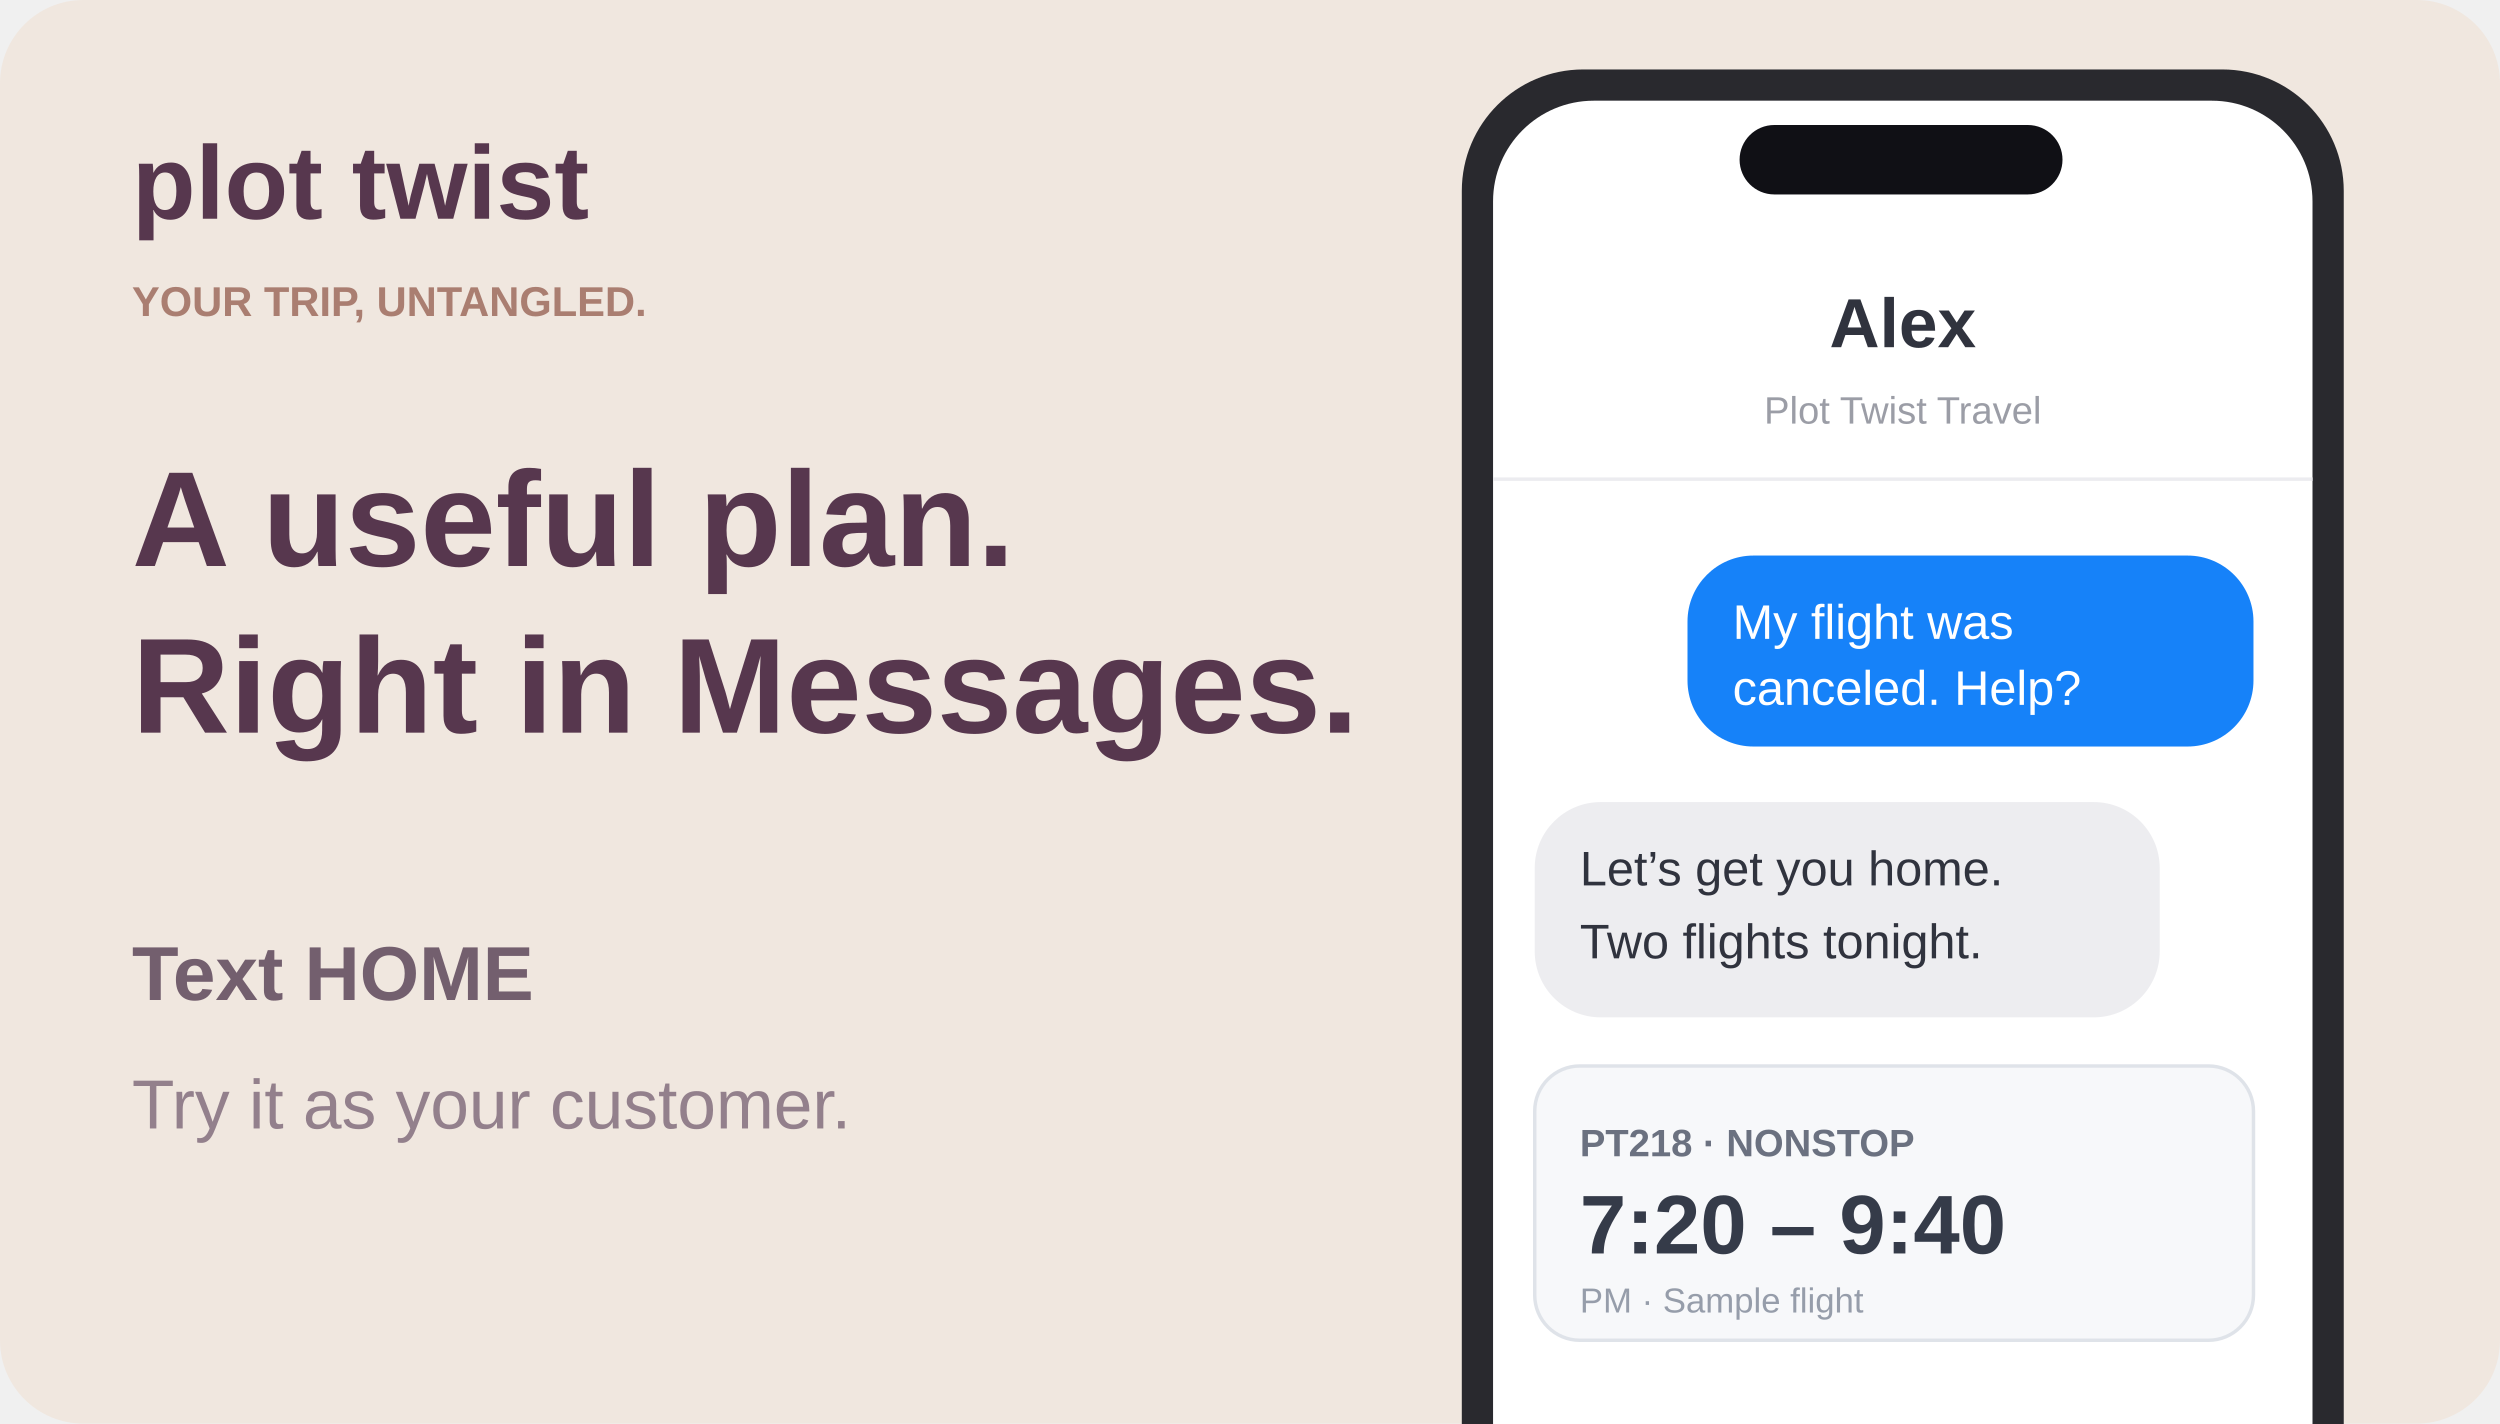
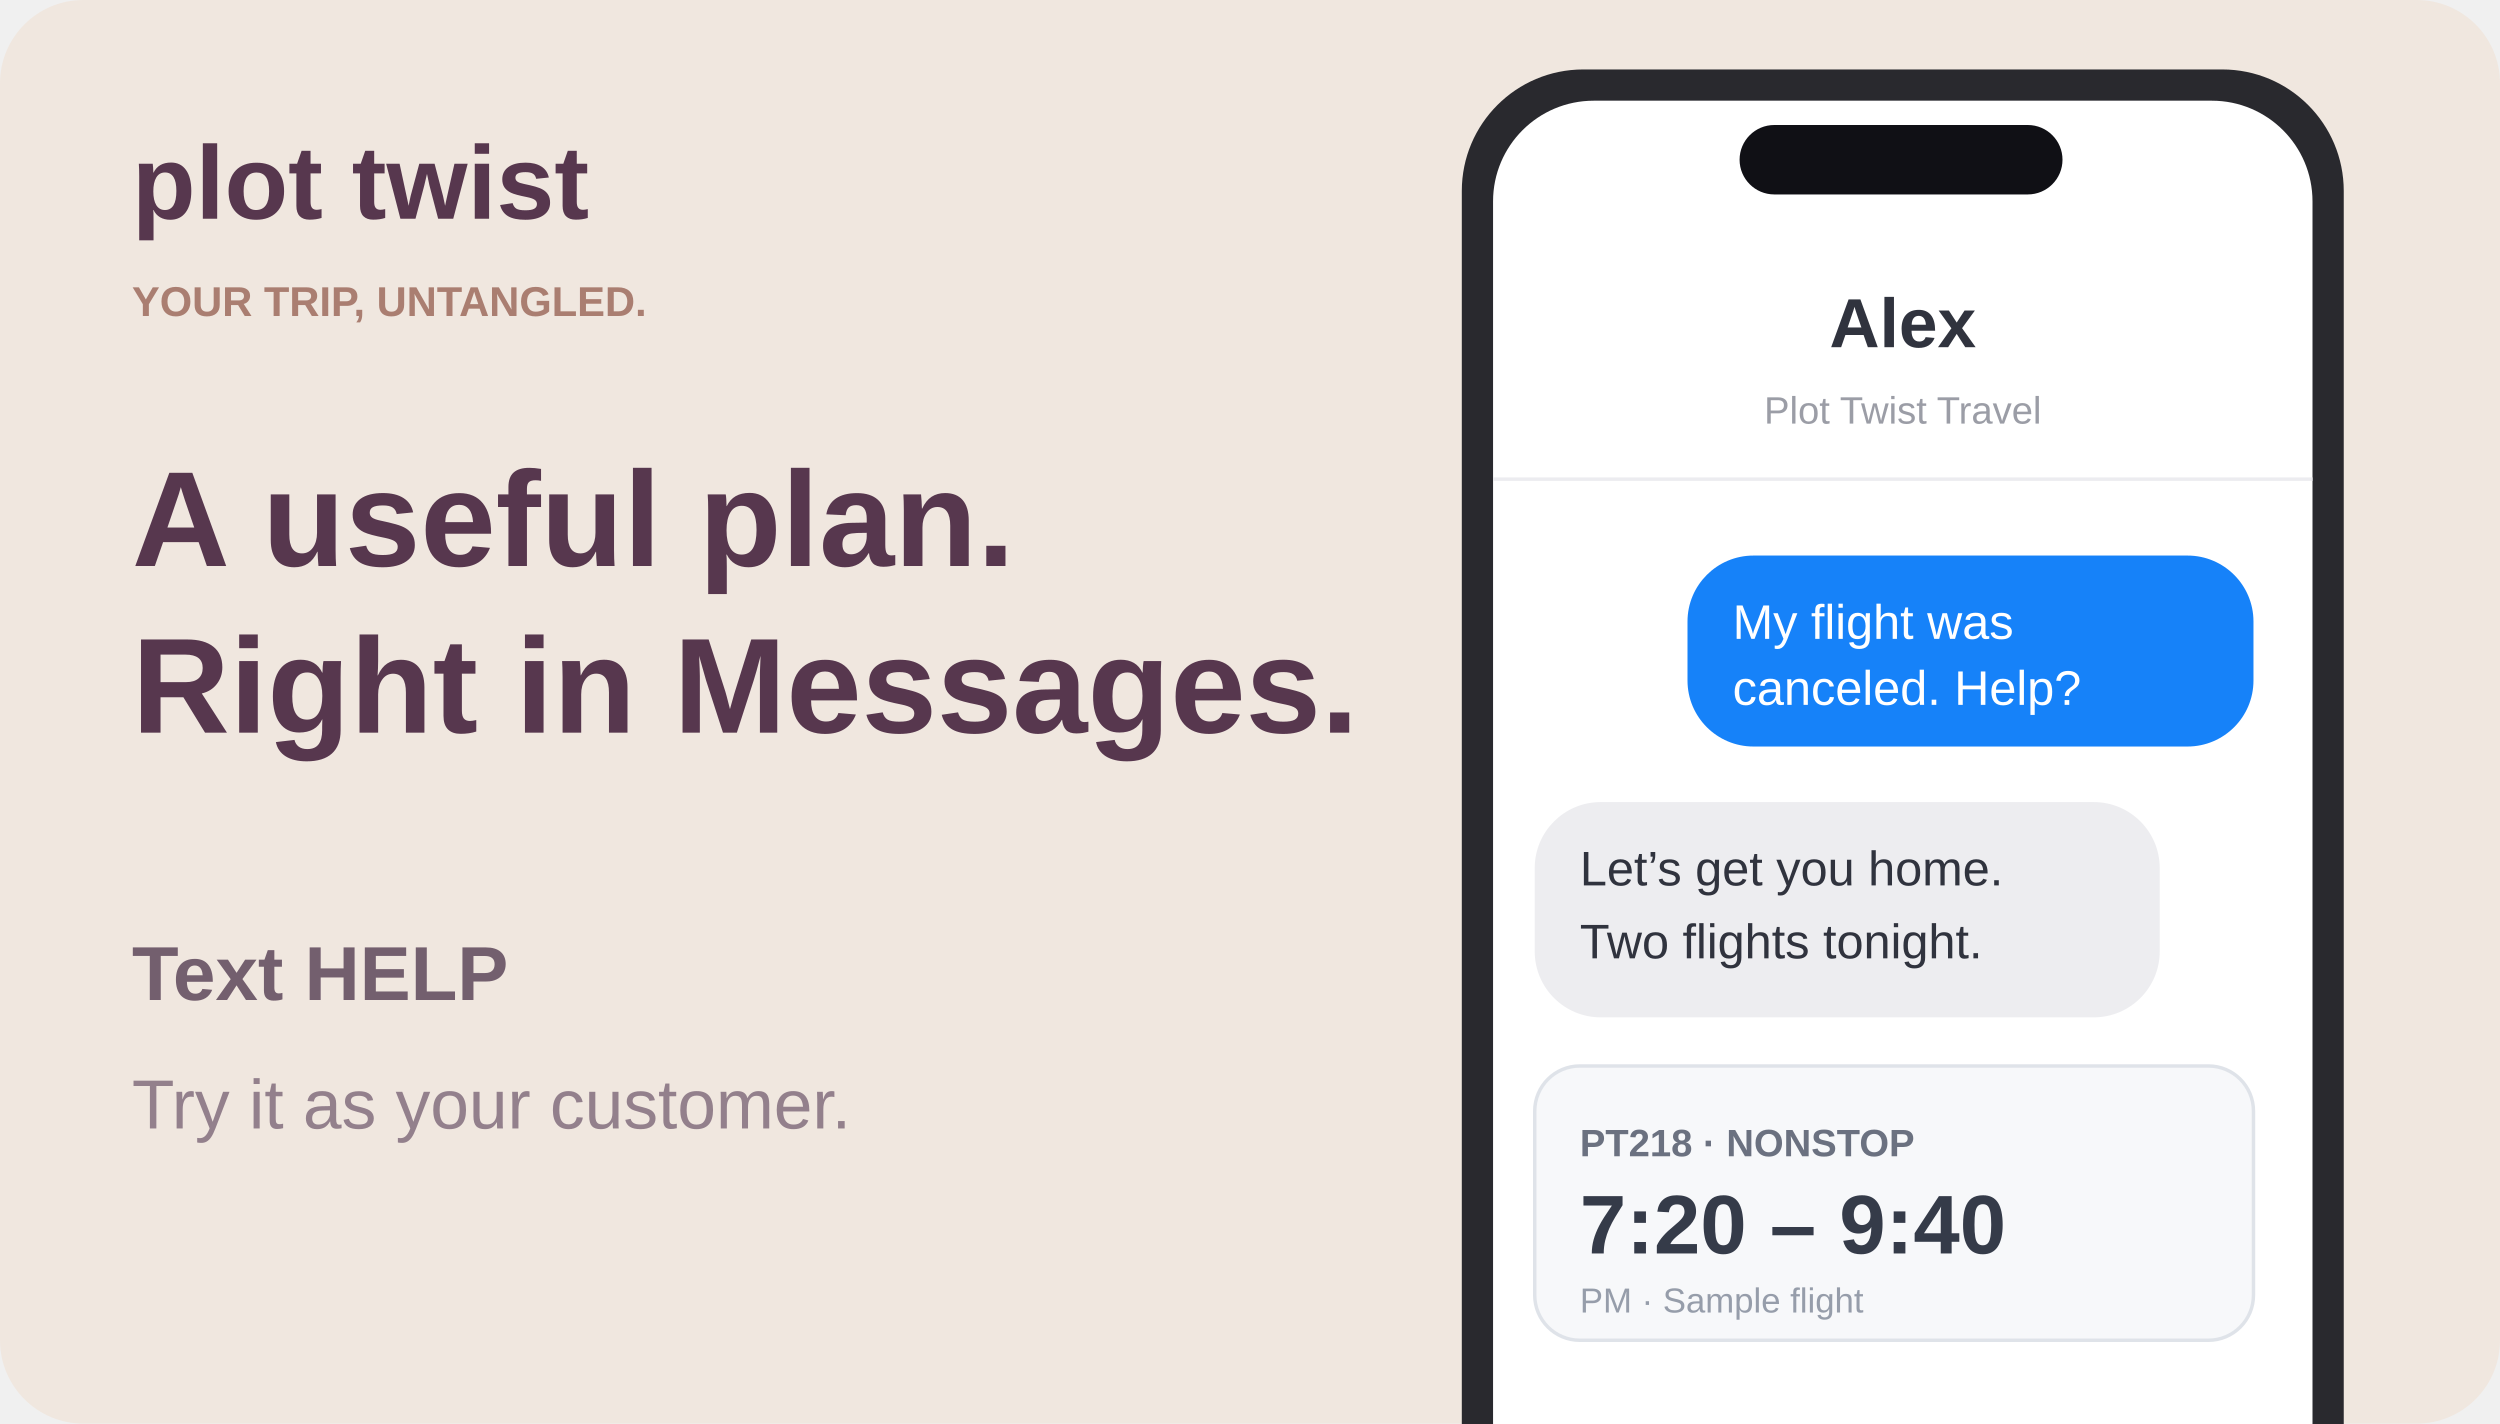
<svg xmlns="http://www.w3.org/2000/svg" width="720" height="410" viewBox="0 0 720 410">
  <rect width="720" height="410" rx="24" fill="#f0e7df" />
  <text x="38" y="63" fill="#57374e" font-family="Arial, sans-serif" font-size="30" font-weight="700">plot twist</text>
  <text x="38" y="91" fill="#aa7e71" font-family="Arial, sans-serif" font-size="12" font-weight="600">YOUR TRIP, UNTANGLED.</text>
  <text x="38" y="163" fill="#57374e" font-family="Arial, sans-serif" font-size="39" font-weight="600">A useful plan.</text>
  <text x="38" y="211" fill="#57374e" font-family="Arial, sans-serif" font-size="39" font-weight="600">Right in Messages.</text>
-   <text x="38" y="288" fill="#735f6e" font-family="Arial, sans-serif" font-size="22" font-weight="600">Text HOME</text>
+   <text x="38" y="288" fill="#735f6e" font-family="Arial, sans-serif" font-size="22" font-weight="600">Text HELP</text>
  <text x="38" y="325" fill="#93808c" font-family="Arial, sans-serif" font-size="20" font-weight="400">Try it as your customer.</text>
  <rect x="421" y="20" width="254" height="430" rx="35" fill="#29292e" />
  <rect x="430" y="29" width="236" height="414" rx="29" fill="#fff" />
  <rect x="501" y="36" width="93" height="20" rx="10" fill="#101015" />
  <text x="548" y="100" fill="#30333e" font-family="Arial, sans-serif" font-size="20" font-weight="600" text-anchor="middle">Alex</text>
  <text x="548" y="122" fill="#9b9da6" font-family="Arial, sans-serif" font-size="11" font-weight="400" text-anchor="middle">Plot Twist Travel</text>
  <path d="M430 138H666" stroke="#ececf0" />
  <rect x="486" y="160" width="163" height="55" rx="19" fill="#1682f9" />
  <text x="499" y="184" fill="#fff" font-family="Arial, sans-serif" font-size="14" font-weight="400">My flight was</text>
  <text x="499" y="203" fill="#fff" font-family="Arial, sans-serif" font-size="14" font-weight="400">canceled. Help?</text>
  <rect x="442" y="231" width="180" height="62" rx="19" fill="#ededf0" />
  <text x="455" y="255" fill="#30333e" font-family="Arial, sans-serif" font-size="14" font-weight="400">Let’s get you home.</text>
  <text x="455" y="276" fill="#30333e" font-family="Arial, sans-serif" font-size="14" font-weight="400">Two flights tonight.</text>
  <rect x="442" y="307" width="207" height="79" rx="13" fill="#f7f8fa" stroke="#dfe3e9" />
  <text x="455" y="333" fill="#6b7180" font-family="Arial, sans-serif" font-size="11" font-weight="600">PT218 · NONSTOP</text>
  <text x="455" y="361" fill="#353b49" font-family="Arial, sans-serif" font-size="24" font-weight="600">7:20 – 9:40</text>
  <text x="455" y="378" fill="#969daa" font-family="Arial, sans-serif" font-size="10" font-weight="400">PM · Sample flight</text>
</svg>
